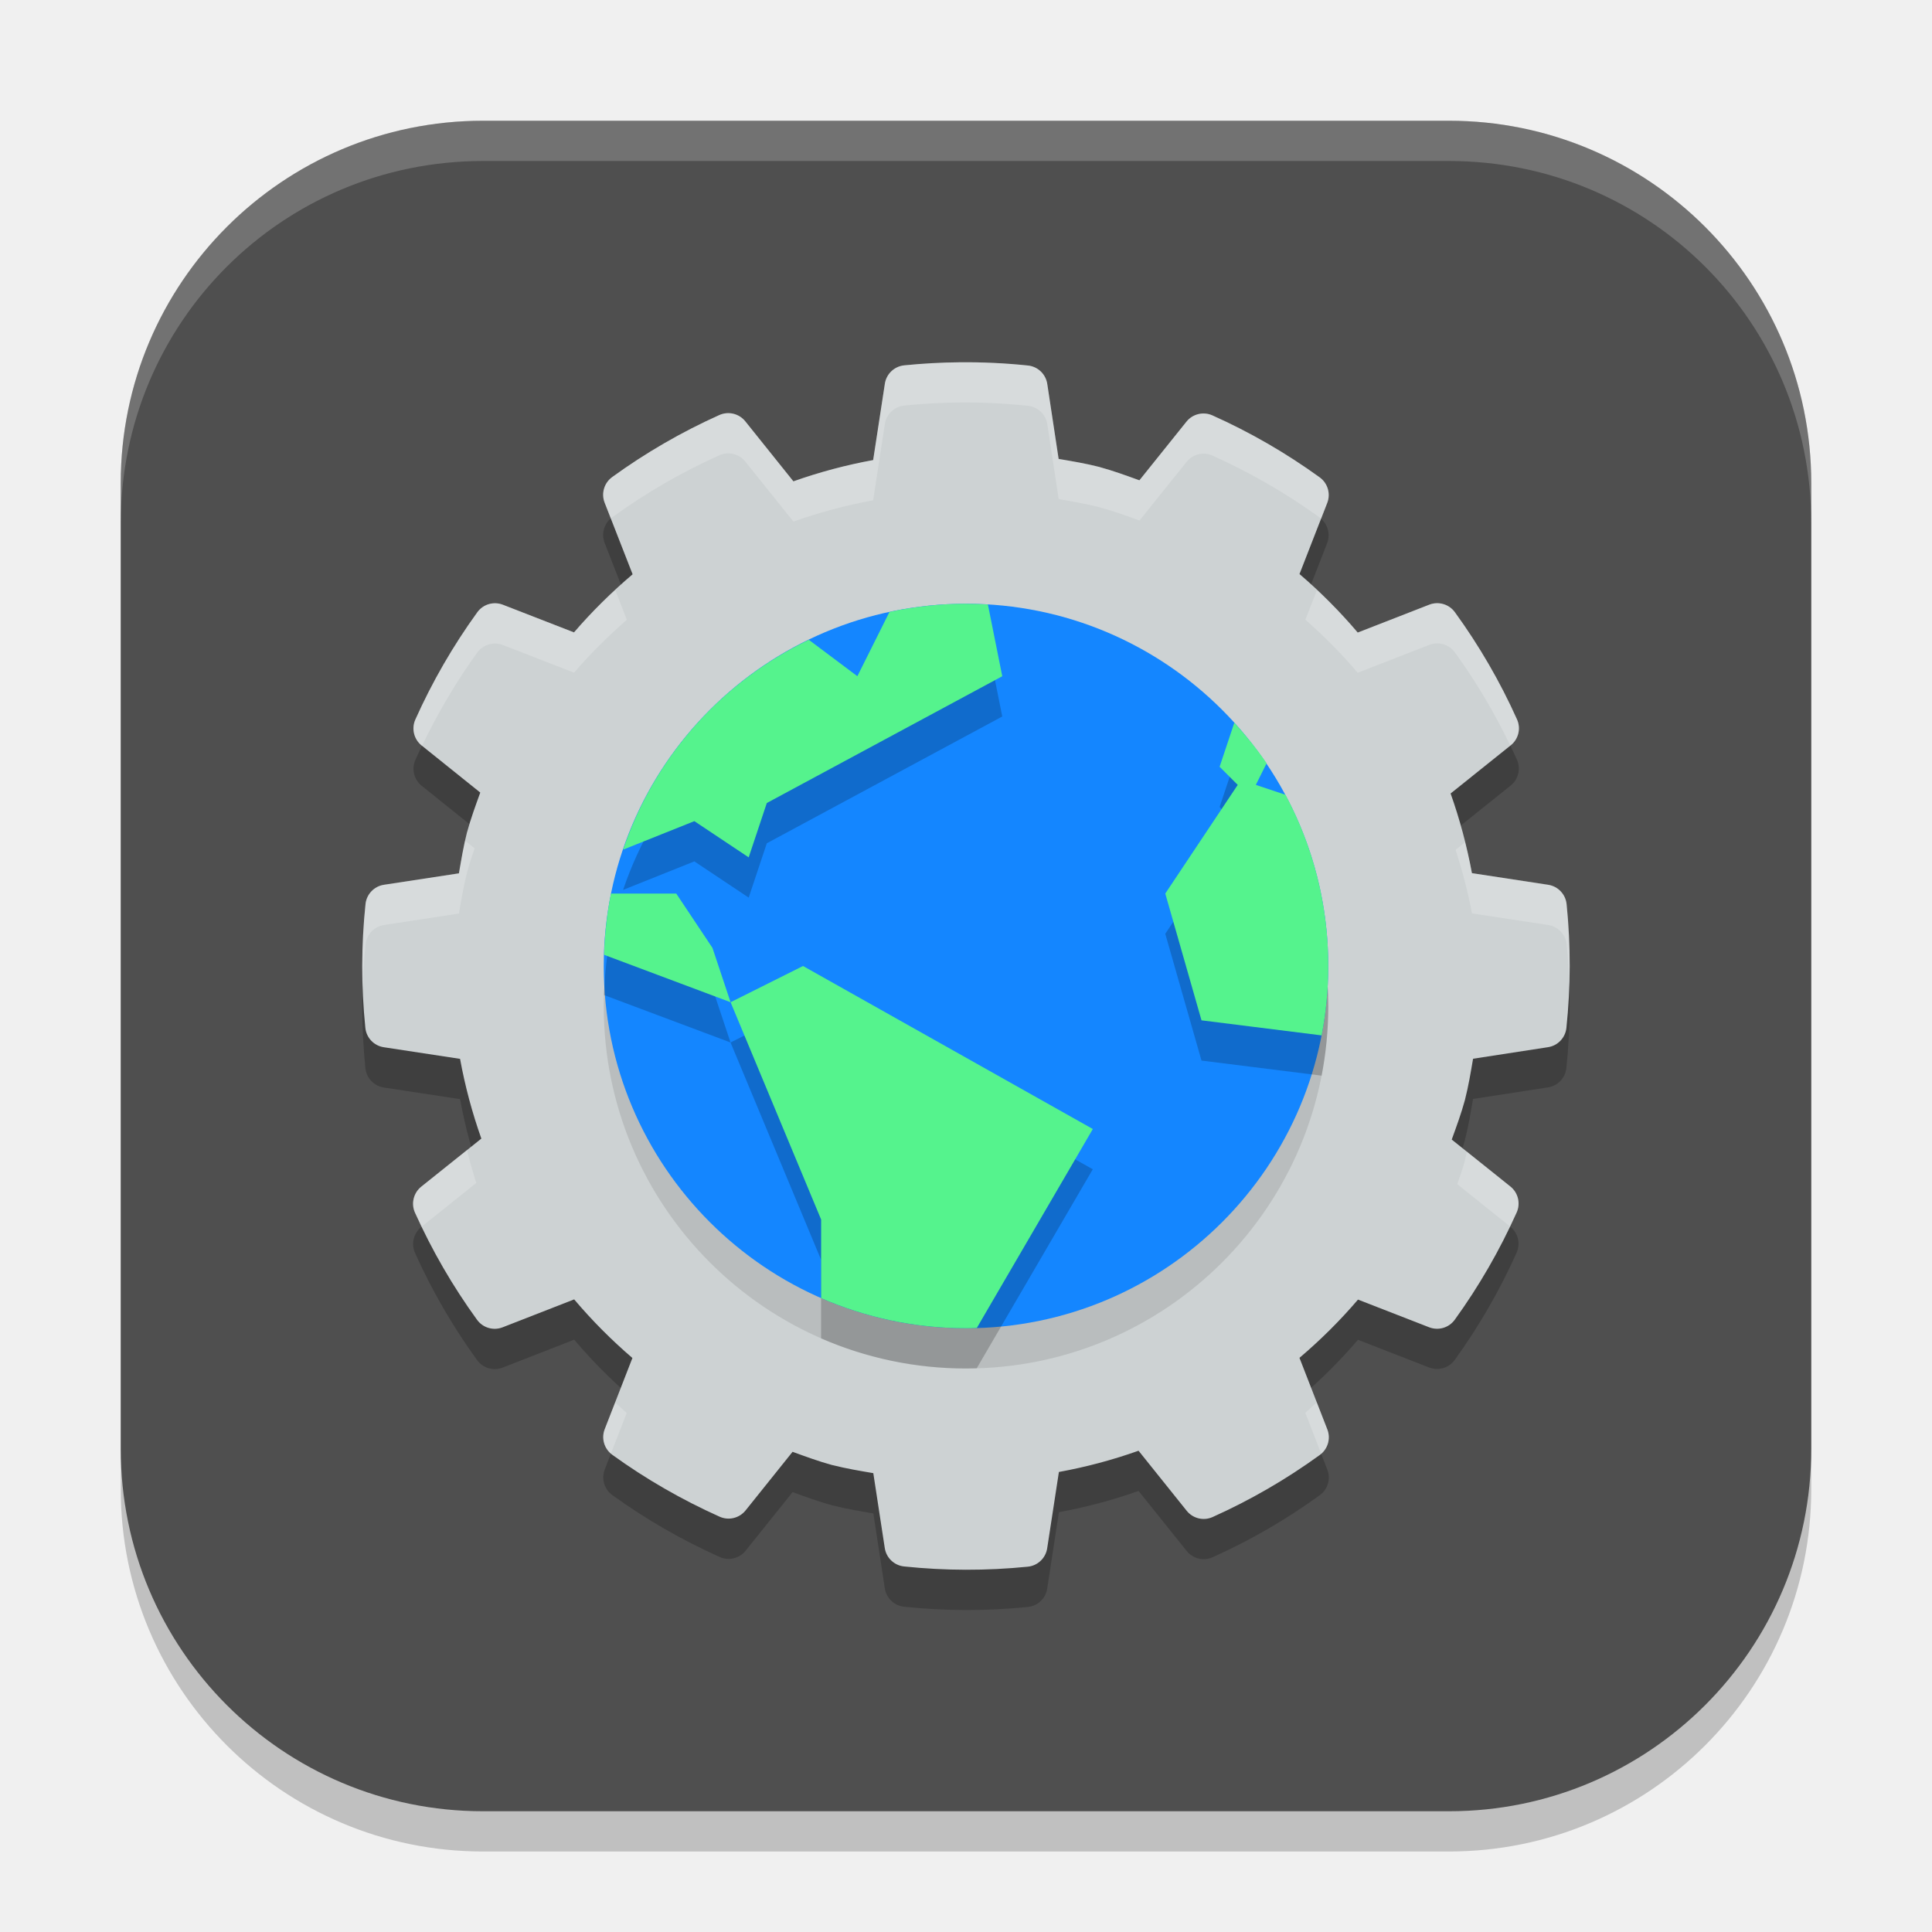
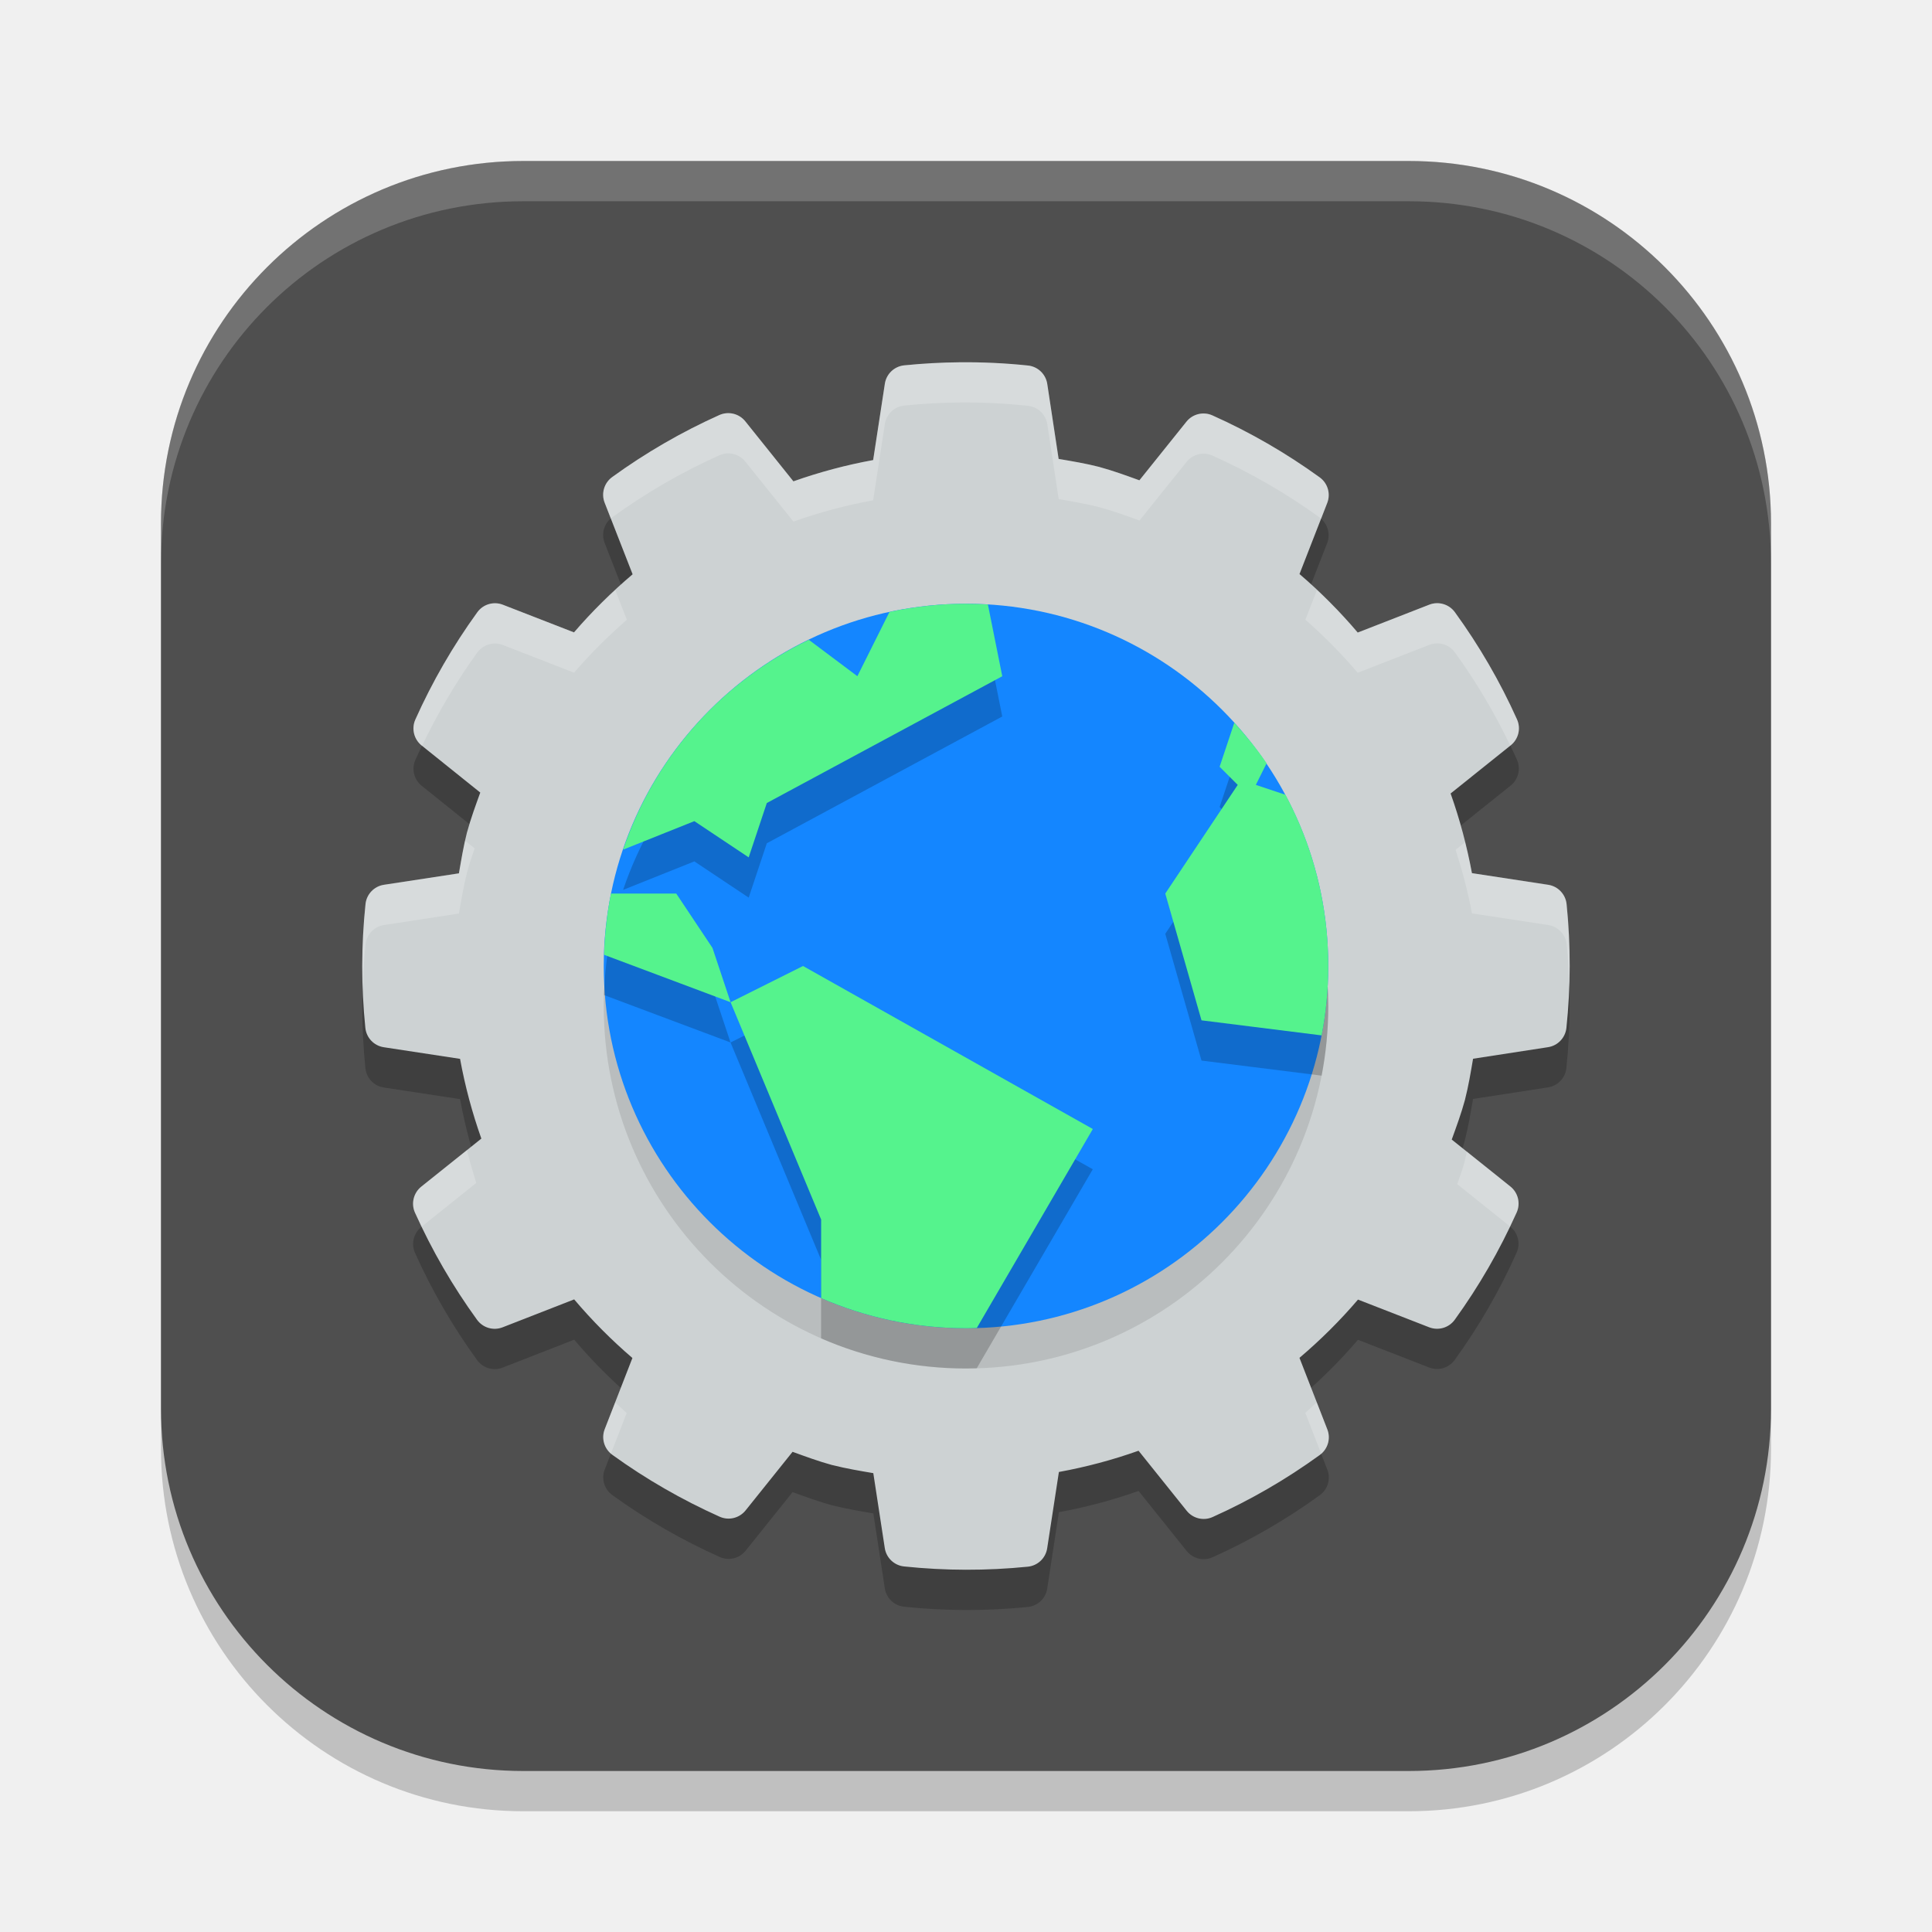
<svg xmlns="http://www.w3.org/2000/svg" width="48" height="48" viewBox="0 0 48 48" version="1.1" id="svg5">
  <defs id="defs2" />
-   <rect style="opacity:0.2;fill:#000000;stroke-width:3;stroke-linecap:square" id="rect234" width="42" height="42" x="3" y="4" ry="9" />
-   <rect style="fill:#4f4f4f;fill-opacity:1;stroke-width:3;stroke-linecap:square" id="rect396" width="42" height="42" x="3" y="3" ry="9" />
+   <rect style="opacity:0.2;fill:#000000;stroke-width:2.857;stroke-linecap:square" id="rect234" width="40" height="40" x="4" y="5" ry="9" />
+   <rect style="fill:#4f4f4f;fill-opacity:1;stroke-width:2.857;stroke-linecap:square" id="rect396" width="40" height="40" x="4" y="4" ry="9" />
+   <path id="path1040" style="opacity:0.2;fill:#ffffff;stroke-width:8;stroke-linecap:square" d="m 13,4 c -4.986,0 -9,4.014 -9,9 v 1 c 0,-4.986 4.014,-9 9,-9 h 22 c 4.986,0 9,4.014 9,9 V 13 C 44,8.014 39.986,4 35,4 Z" />
  <path d="m 23.849,10.001 c -0.462,0.004 -0.924,0.03 -1.384,0.076 -0.246,0.025 -0.444,0.213 -0.481,0.457 l -0.291,1.896 c -0.674,0.123 -1.335,0.3 -1.981,0.529 l -1.196,-1.492 c -0.155,-0.193 -0.42,-0.257 -0.645,-0.155 -0.938,0.421 -1.829,0.937 -2.661,1.54 -0.2,0.145 -0.278,0.407 -0.188,0.637 l 0.695,1.779 c -0.523,0.443 -1.01,0.924 -1.456,1.444 L 12.494,16.025 c -0.23,-0.089 -0.491,-0.012 -0.635,0.188 -0.603,0.833 -1.119,1.727 -1.539,2.666 -0.1,0.225 -0.036,0.49 0.157,0.644 l 1.456,1.169 c -0.118,0.325 -0.237,0.65 -0.328,0.984 -9.63e-4,0.003 -0.002,0.006 -0.003,0.009 -0.085,0.334 -0.141,0.674 -0.199,1.014 l -1.864,0.285 c -0.244,0.037 -0.432,0.235 -0.457,0.48 -0.107,1.022 -0.108,2.051 -0.004,3.074 0.025,0.246 0.213,0.444 0.457,0.481 l 1.896,0.289 c 0.123,0.674 0.3,1.335 0.529,1.981 l -1.492,1.194 c -0.193,0.154 -0.258,0.42 -0.157,0.645 0.421,0.938 0.938,1.83 1.542,2.663 0.145,0.2 0.407,0.277 0.637,0.186 l 1.776,-0.693 c 0.443,0.524 0.926,1.009 1.447,1.456 l -0.688,1.768 c -0.09,0.23 -0.013,0.492 0.188,0.637 0.834,0.603 1.728,1.117 2.667,1.538 0.225,0.101 0.489,0.037 0.644,-0.155 l 1.168,-1.457 c 0.326,0.118 0.65,0.238 0.984,0.329 0.003,4.98e-4 0.006,9.72e-4 0.008,0.001 0.334,0.085 0.674,0.142 1.014,0.2 l 0.285,1.861 c 0.037,0.244 0.235,0.432 0.48,0.457 1.022,0.107 2.051,0.109 3.074,0.006 0.246,-0.025 0.444,-0.213 0.481,-0.457 L 26.308,37.57 c 0.673,-0.123 1.334,-0.299 1.979,-0.528 l 1.196,1.492 c 0.155,0.193 0.42,0.257 0.645,0.155 0.938,-0.421 1.83,-0.938 2.663,-1.542 0.199,-0.145 0.276,-0.406 0.186,-0.635 l -0.693,-1.778 c 0.523,-0.443 1.009,-0.926 1.454,-1.447 l 1.768,0.688 c 0.23,0.089 0.49,0.013 0.635,-0.186 0.603,-0.834 1.119,-1.728 1.539,-2.667 0.101,-0.226 0.036,-0.491 -0.157,-0.645 l -1.456,-1.166 c 0.118,-0.326 0.238,-0.652 0.329,-0.987 4.91e-4,-0.002 9.66e-4,-0.005 0.001,-0.007 0.086,-0.334 0.142,-0.674 0.2,-1.014 l 1.862,-0.287 c 0.243,-0.037 0.431,-0.234 0.457,-0.479 0.107,-1.021 0.108,-2.052 0.004,-3.074 -0.025,-0.246 -0.213,-0.444 -0.457,-0.481 l -1.896,-0.289 c -0.123,-0.673 -0.301,-1.334 -0.529,-1.979 l 1.494,-1.197 c 0.193,-0.155 0.257,-0.42 0.155,-0.645 -0.421,-0.938 -0.938,-1.829 -1.542,-2.661 -0.145,-0.2 -0.407,-0.278 -0.637,-0.188 l -1.778,0.693 c -0.443,-0.523 -0.925,-1.009 -1.446,-1.454 l 0.688,-1.766 c 0.09,-0.23 0.013,-0.492 -0.188,-0.637 -0.833,-0.603 -1.727,-1.119 -2.666,-1.539 -0.225,-0.1 -0.49,-0.036 -0.644,0.157 l -1.168,1.456 c -0.326,-0.118 -0.651,-0.237 -0.985,-0.328 -0.003,-9.67e-4 -0.005,-0.002 -0.008,-0.003 -0.334,-0.086 -0.674,-0.142 -1.014,-0.2 l -0.284,-1.862 c -0.037,-0.244 -0.235,-0.432 -0.48,-0.458 -0.562,-0.059 -1.125,-0.085 -1.69,-0.08 z" style="opacity:0.2;fill:#000000;stroke-width:1.5" id="path1094" />
  <path d="m 23.849,9.001 c -0.462,0.004 -0.924,0.03 -1.384,0.076 -0.246,0.025 -0.444,0.213 -0.481,0.457 l -0.291,1.896 c -0.674,0.123 -1.335,0.3 -1.981,0.529 l -1.196,-1.492 C 18.362,10.275 18.097,10.211 17.871,10.312 c -0.938,0.421 -1.829,0.937 -2.661,1.54 -0.2,0.145 -0.278,0.407 -0.188,0.637 l 0.695,1.779 c -0.523,0.443 -1.01,0.924 -1.456,1.444 l -1.768,-0.688 c -0.23,-0.089 -0.491,-0.012 -0.635,0.188 -0.603,0.833 -1.119,1.727 -1.539,2.666 -0.1,0.225 -0.036,0.49 0.157,0.644 l 1.456,1.169 c -0.118,0.325 -0.237,0.65 -0.328,0.984 -9.63e-4,0.003 -0.002,0.006 -0.003,0.009 -0.085,0.334 -0.141,0.674 -0.199,1.014 l -1.864,0.285 c -0.244,0.037 -0.432,0.235 -0.457,0.48 -0.107,1.022 -0.108,2.051 -0.004,3.074 0.025,0.246 0.213,0.444 0.457,0.481 l 1.896,0.289 c 0.123,0.674 0.3,1.335 0.529,1.981 l -1.492,1.194 c -0.193,0.154 -0.258,0.42 -0.157,0.645 0.421,0.938 0.938,1.83 1.542,2.663 0.145,0.2 0.407,0.277 0.637,0.186 l 1.776,-0.693 c 0.443,0.524 0.926,1.009 1.447,1.456 l -0.688,1.768 c -0.09,0.23 -0.013,0.492 0.188,0.637 0.834,0.603 1.728,1.117 2.667,1.538 0.225,0.101 0.489,0.037 0.644,-0.155 l 1.168,-1.457 c 0.326,0.118 0.65,0.238 0.984,0.329 0.003,4.98e-4 0.006,9.72e-4 0.008,0.001 0.334,0.085 0.674,0.142 1.014,0.2 l 0.285,1.861 c 0.037,0.244 0.235,0.432 0.48,0.457 1.022,0.107 2.051,0.109 3.074,0.006 0.246,-0.025 0.444,-0.213 0.481,-0.457 l 0.291,-1.896 c 0.673,-0.123 1.334,-0.299 1.979,-0.528 l 1.196,1.492 c 0.155,0.193 0.42,0.257 0.645,0.155 0.938,-0.421 1.83,-0.938 2.663,-1.542 0.199,-0.145 0.276,-0.406 0.186,-0.635 L 32.285,33.735 c 0.523,-0.443 1.009,-0.926 1.454,-1.447 l 1.768,0.688 c 0.23,0.089 0.49,0.013 0.635,-0.186 0.603,-0.834 1.119,-1.728 1.539,-2.667 0.101,-0.226 0.036,-0.491 -0.157,-0.645 l -1.456,-1.166 c 0.118,-0.326 0.238,-0.652 0.329,-0.987 4.9e-4,-0.002 9.66e-4,-0.005 0.001,-0.007 0.086,-0.334 0.142,-0.674 0.2,-1.014 l 1.862,-0.287 c 0.243,-0.037 0.431,-0.234 0.457,-0.479 0.107,-1.021 0.108,-2.052 0.004,-3.074 -0.025,-0.246 -0.213,-0.444 -0.457,-0.481 L 36.57,21.693 C 36.446,21.02 36.269,20.359 36.04,19.714 l 1.494,-1.197 c 0.193,-0.155 0.257,-0.42 0.155,-0.645 -0.421,-0.938 -0.938,-1.829 -1.542,-2.661 -0.145,-0.2 -0.407,-0.278 -0.637,-0.188 l -1.778,0.693 c -0.443,-0.523 -0.925,-1.009 -1.446,-1.454 l 0.688,-1.766 c 0.09,-0.23 0.013,-0.492 -0.188,-0.637 -0.833,-0.603 -1.727,-1.119 -2.666,-1.539 -0.225,-0.1 -0.49,-0.036 -0.644,0.157 l -1.168,1.456 c -0.326,-0.118 -0.651,-0.237 -0.985,-0.328 -0.003,-9.68e-4 -0.005,-0.002 -0.008,-0.003 -0.334,-0.086 -0.674,-0.142 -1.014,-0.2 L 26.019,9.538 C 25.982,9.295 25.784,9.106 25.539,9.081 24.977,9.022 24.414,8.996 23.849,9.001 Z" style="fill:#cdd2d3;stroke-width:1.5" id="path308" />
  <path id="path1122" style="opacity:0.2;fill:#ffffff;stroke-width:1.5" d="M 23.848 9 C 23.386 9.004 22.925 9.029 22.465 9.076 C 22.219 9.101 22.022 9.289 21.984 9.533 L 21.695 11.432 C 21.021 11.555 20.357 11.73 19.711 11.959 L 18.516 10.467 C 18.361 10.274 18.096 10.211 17.871 10.312 C 16.933 10.733 16.043 11.25 15.211 11.854 C 15.011 11.998 14.934 12.26 15.023 12.49 L 15.178 12.885 C 15.189 12.875 15.197 12.862 15.209 12.854 C 16.041 12.25 16.933 11.733 17.871 11.312 C 18.096 11.211 18.361 11.274 18.516 11.467 L 19.713 12.959 C 20.358 12.73 21.02 12.553 21.693 12.43 L 21.984 10.535 C 22.022 10.291 22.219 10.101 22.465 10.076 C 22.925 10.029 23.388 10.004 23.85 10 C 24.414 9.995 24.977 10.023 25.539 10.082 C 25.785 10.108 25.982 10.295 26.02 10.539 L 26.303 12.4 C 26.643 12.459 26.982 12.516 27.316 12.602 C 27.319 12.602 27.321 12.603 27.324 12.604 C 27.659 12.695 27.985 12.814 28.311 12.932 L 29.479 11.477 C 29.633 11.284 29.896 11.218 30.121 11.318 C 31.06 11.739 31.954 12.255 32.787 12.857 C 32.801 12.867 32.81 12.882 32.822 12.893 L 32.977 12.494 C 33.066 12.264 32.987 12.004 32.787 11.859 C 31.954 11.257 31.062 10.739 30.123 10.318 C 29.898 10.218 29.633 10.284 29.479 10.477 L 28.309 11.934 C 27.983 11.816 27.659 11.696 27.324 11.605 C 27.321 11.605 27.319 11.602 27.316 11.602 C 26.982 11.516 26.643 11.459 26.303 11.4 L 26.018 9.539 C 25.98 9.295 25.785 9.108 25.539 9.082 C 24.977 9.023 24.412 8.995 23.848 9 z M 32.719 14.66 L 32.432 15.396 C 32.895 15.806 33.332 16.242 33.732 16.715 L 35.512 16.021 C 35.742 15.932 36.004 16.011 36.148 16.211 C 36.677 16.94 37.134 17.715 37.523 18.525 L 37.535 18.516 C 37.728 18.361 37.791 18.096 37.689 17.871 C 37.268 16.933 36.75 16.043 36.146 15.211 C 36.002 15.011 35.74 14.934 35.51 15.023 L 33.732 15.715 C 33.416 15.342 33.075 14.995 32.719 14.66 z M 15.287 14.662 C 14.928 14.995 14.581 15.339 14.262 15.711 L 12.492 15.025 C 12.262 14.936 12.004 15.013 11.859 15.213 C 11.257 16.046 10.739 16.938 10.318 17.877 C 10.218 18.102 10.284 18.367 10.477 18.521 L 10.486 18.529 C 10.875 17.719 11.33 16.942 11.857 16.213 C 12.002 16.013 12.264 15.936 12.494 16.025 L 14.262 16.713 C 14.666 16.242 15.107 15.806 15.574 15.398 L 15.287 14.662 z M 11.557 20.889 C 11.497 21.157 11.449 21.427 11.402 21.697 L 9.539 21.98 C 9.295 22.018 9.108 22.215 9.082 22.461 C 9.008 23.167 8.985 23.877 9.012 24.586 C 9.023 24.211 9.043 23.836 9.082 23.463 C 9.108 23.217 9.295 23.02 9.539 22.982 L 11.402 22.697 C 11.461 22.358 11.516 22.017 11.602 21.684 C 11.602 21.681 11.603 21.679 11.604 21.676 C 11.658 21.474 11.724 21.275 11.793 21.078 L 11.557 20.889 z M 36.398 20.926 L 36.164 21.113 C 36.33 21.632 36.472 22.157 36.57 22.693 L 38.467 22.982 C 38.711 23.02 38.899 23.219 38.924 23.465 C 38.96 23.82 38.978 24.177 38.988 24.533 C 39.014 23.843 38.994 23.152 38.924 22.465 C 38.899 22.219 38.711 22.018 38.467 21.98 L 36.568 21.693 C 36.521 21.435 36.461 21.18 36.398 20.926 z M 11.602 28.572 L 10.467 29.48 C 10.274 29.635 10.208 29.903 10.309 30.129 C 10.361 30.246 10.421 30.359 10.477 30.475 L 11.832 29.391 C 11.748 29.12 11.669 28.847 11.602 28.572 z M 36.443 28.611 C 36.428 28.68 36.416 28.749 36.398 28.816 C 36.398 28.819 36.399 28.822 36.398 28.824 C 36.344 29.026 36.275 29.223 36.205 29.42 L 37.514 30.469 C 37.569 30.353 37.629 30.24 37.682 30.123 C 37.783 29.897 37.717 29.629 37.523 29.475 L 36.443 28.611 z M 32.715 34.84 C 32.62 34.928 32.525 35.014 32.43 35.102 L 32.824 36.115 C 32.995 35.966 33.06 35.728 32.977 35.514 L 32.715 34.84 z M 15.285 34.844 L 15.025 35.508 C 14.941 35.723 15.008 35.961 15.18 36.109 L 15.57 35.107 C 15.475 35.02 15.38 34.933 15.285 34.844 z " />
-   <path id="path1040" style="opacity:0.2;fill:#ffffff;stroke-width:3;stroke-linecap:square" d="M 12 3 C 7.014 3 3 7.014 3 12 L 3 13 C 3 8.014 7.014 4 12 4 L 36 4 C 40.986 4 45 8.014 45 13 L 45 12 C 45 7.014 40.986 3 36 3 L 12 3 z " />
  <circle style="opacity:0.1;fill:#000000;stroke-width:6;stroke-linecap:square" id="path1690" cx="24" cy="25" r="9" />
  <circle style="opacity:1;fill:#1486ff;fill-opacity:1;stroke-width:6;stroke-linecap:square" id="path1744" cx="24" cy="24" r="9" />
  <path d="m 24.001,16 c -0.654,0 -1.289,0.072 -1.902,0.203 l -0.798,1.597 -1.206,-0.904 c -2.163,1.04 -3.838,2.912 -4.614,5.213 l 1.77,-0.708 1.35,0.9 0.45,-1.35 5.85,-3.15 -0.357,-1.783 c -0.18,-0.01 -0.361,-0.017 -0.543,-0.017 m 6.665,2.955 -0.365,1.094 0.45,0.45 -1.8,2.7 0.9,3.15 2.985,0.374 c 0.107,-0.558 0.165,-1.133 0.165,-1.724 0,-1.541 -0.386,-2.988 -1.063,-4.254 L 31.201,20.501 31.468,19.963 C 31.228,19.606 30.953,19.274 30.665,18.956 m -15.486,4.244 c -0.099,0.493 -0.156,1.002 -0.172,1.522 l 3.143,1.178 -0.45,-1.35 -0.9,-1.35 z m 2.971,2.7 2.25,5.4 v 1.952 c 1.102,0.479 2.318,0.748 3.6,0.748 0.089,0 0.177,-0.004 0.267,-0.006 l 2.883,-4.944 -7.2,-4.05 z" style="opacity:0.2;fill:#000000;stroke-width:1.5" id="path1782" />
  <path d="m 24.001,15 c -0.654,0 -1.289,0.072 -1.902,0.203 l -0.798,1.597 -1.206,-0.904 c -2.163,1.04 -3.838,2.912 -4.614,5.213 l 1.77,-0.708 1.35,0.9 0.45,-1.35 5.85,-3.15 -0.357,-1.783 c -0.18,-0.01 -0.361,-0.017 -0.543,-0.017 m 6.665,2.955 -0.365,1.094 0.45,0.45 -1.8,2.7 0.9,3.15 2.985,0.374 c 0.107,-0.558 0.165,-1.133 0.165,-1.724 0,-1.541 -0.386,-2.988 -1.063,-4.254 l -0.737,-0.246 0.268,-0.537 c -0.241,-0.357 -0.515,-0.689 -0.803,-1.007 m -15.486,4.244 c -0.099,0.493 -0.156,1.002 -0.172,1.522 l 3.143,1.178 -0.45,-1.35 -0.9,-1.35 z m 2.971,2.7 2.25,5.4 v 1.952 c 1.102,0.479 2.318,0.748 3.6,0.748 0.089,0 0.177,-0.003 0.267,-0.006 l 2.883,-4.944 -7.2,-4.05 z" style="fill:#55f38d;stroke-width:1.5" id="path1754" />
</svg>
